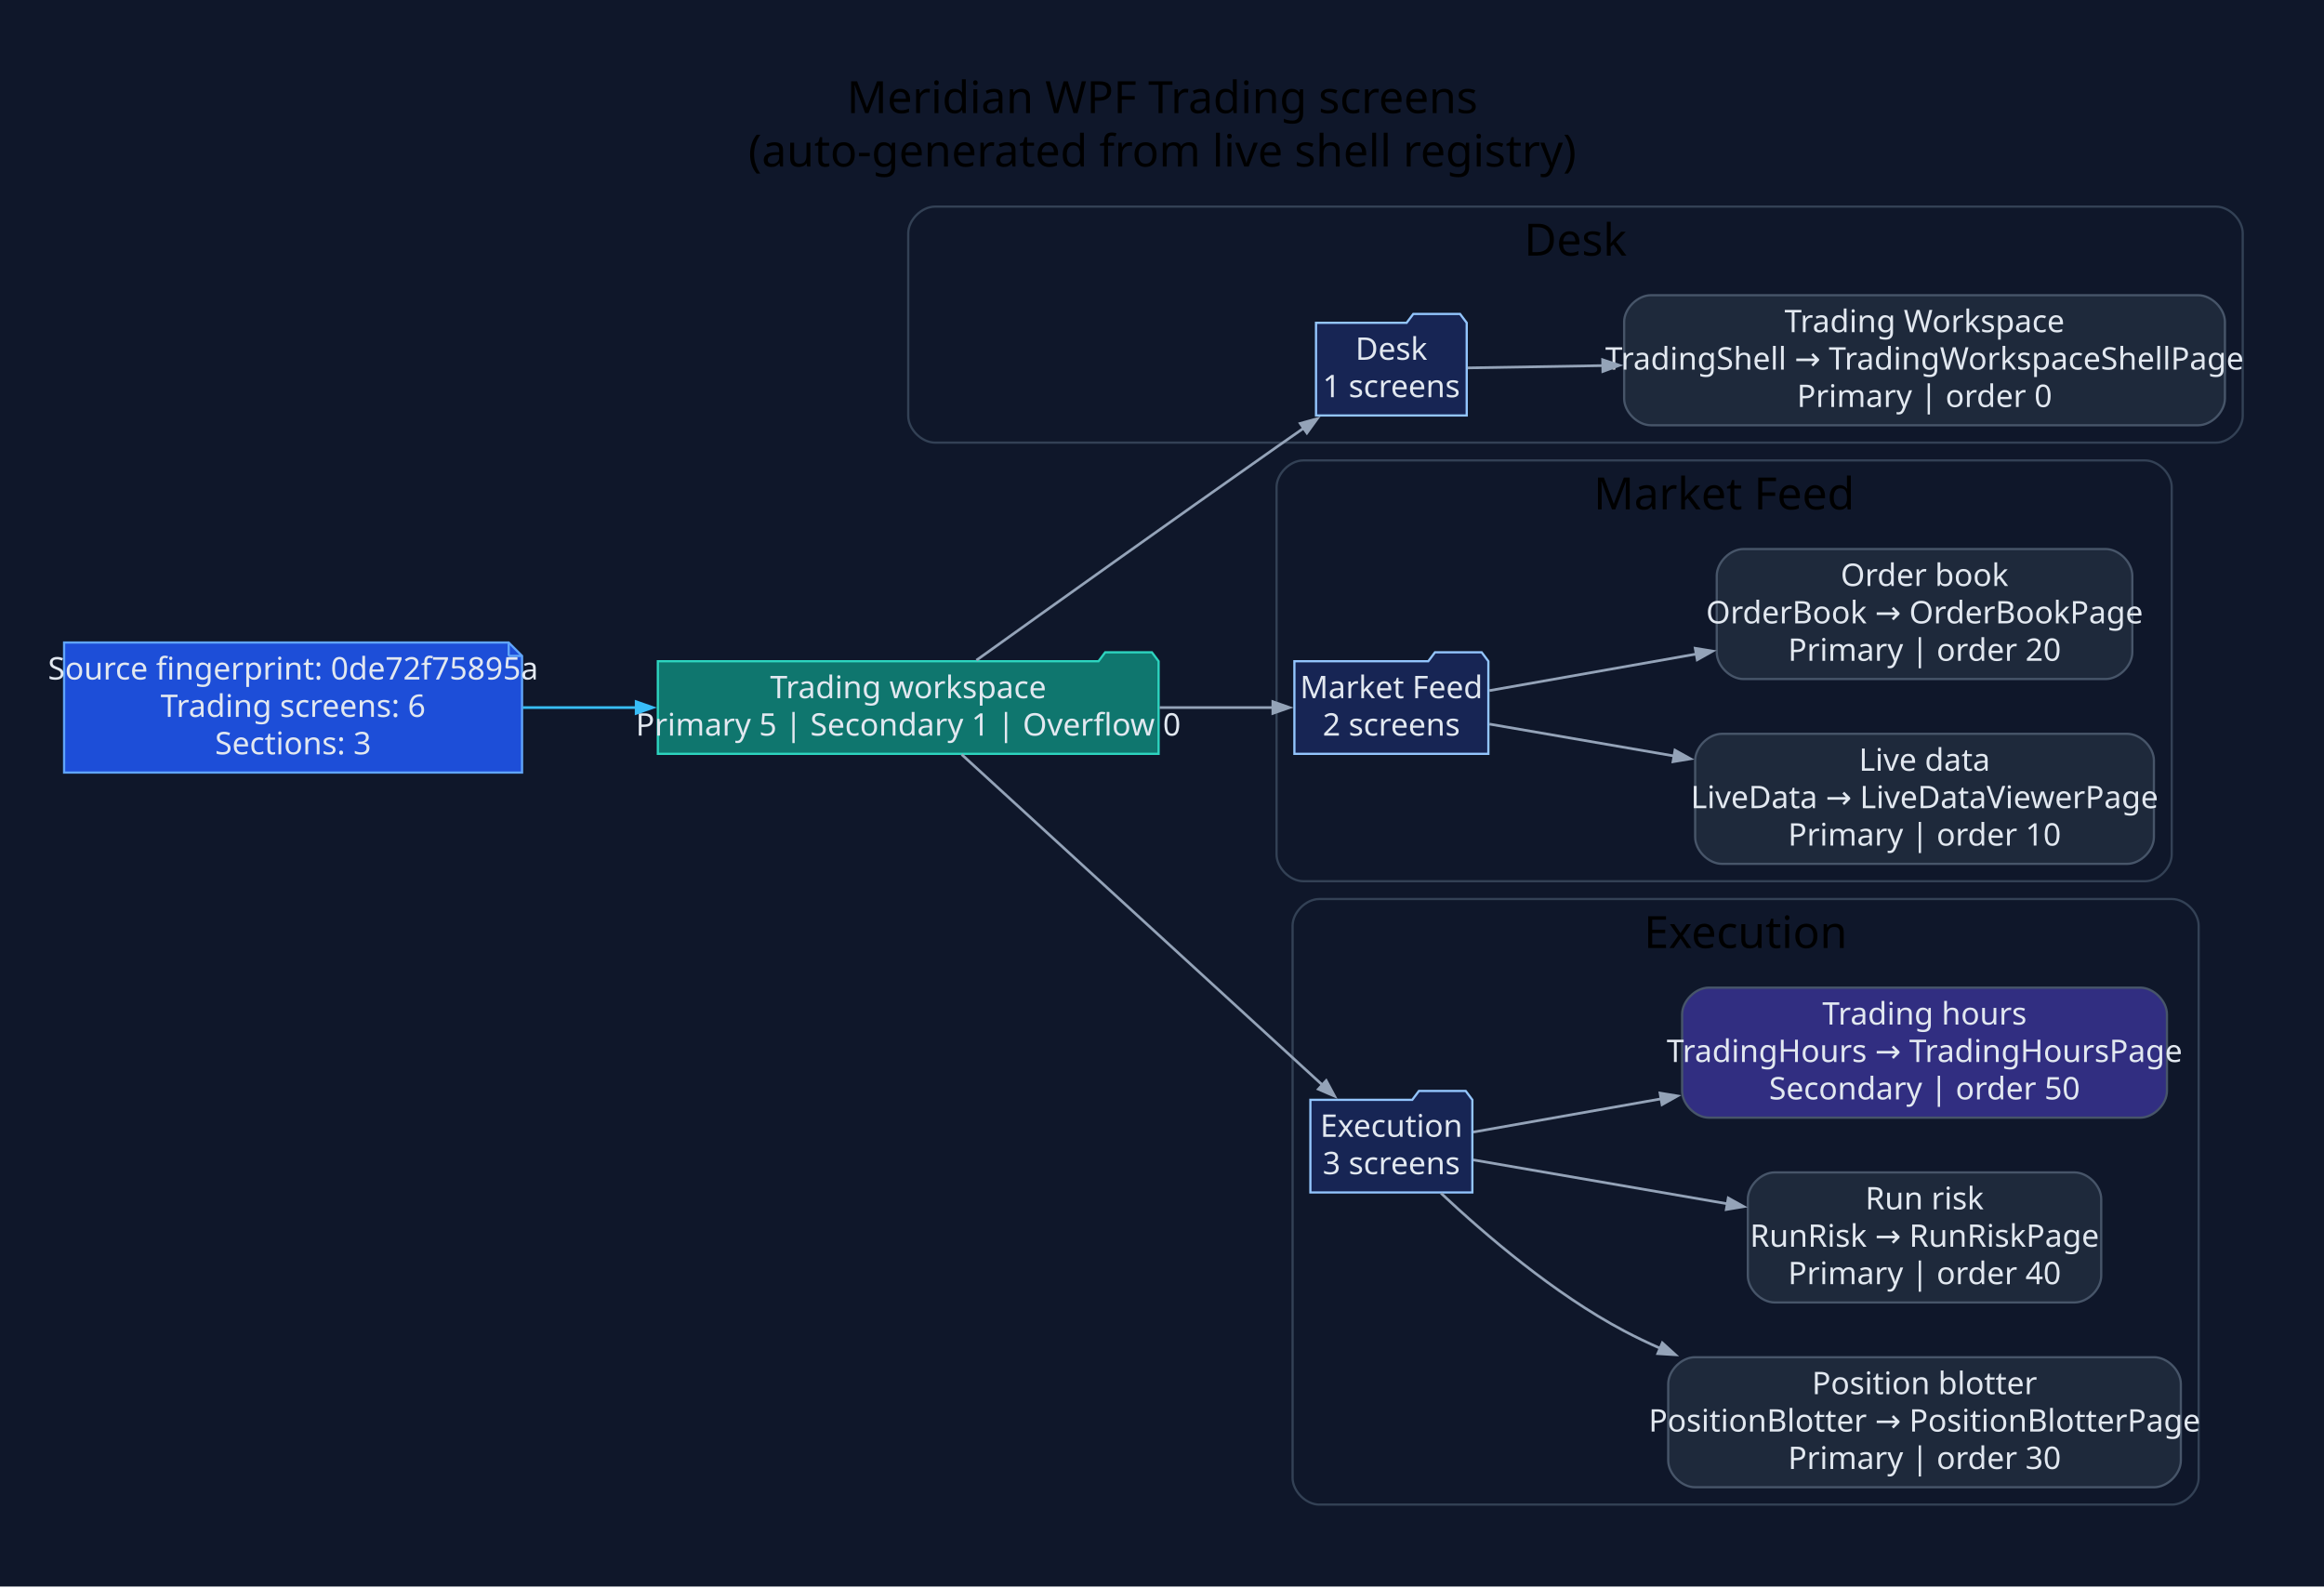
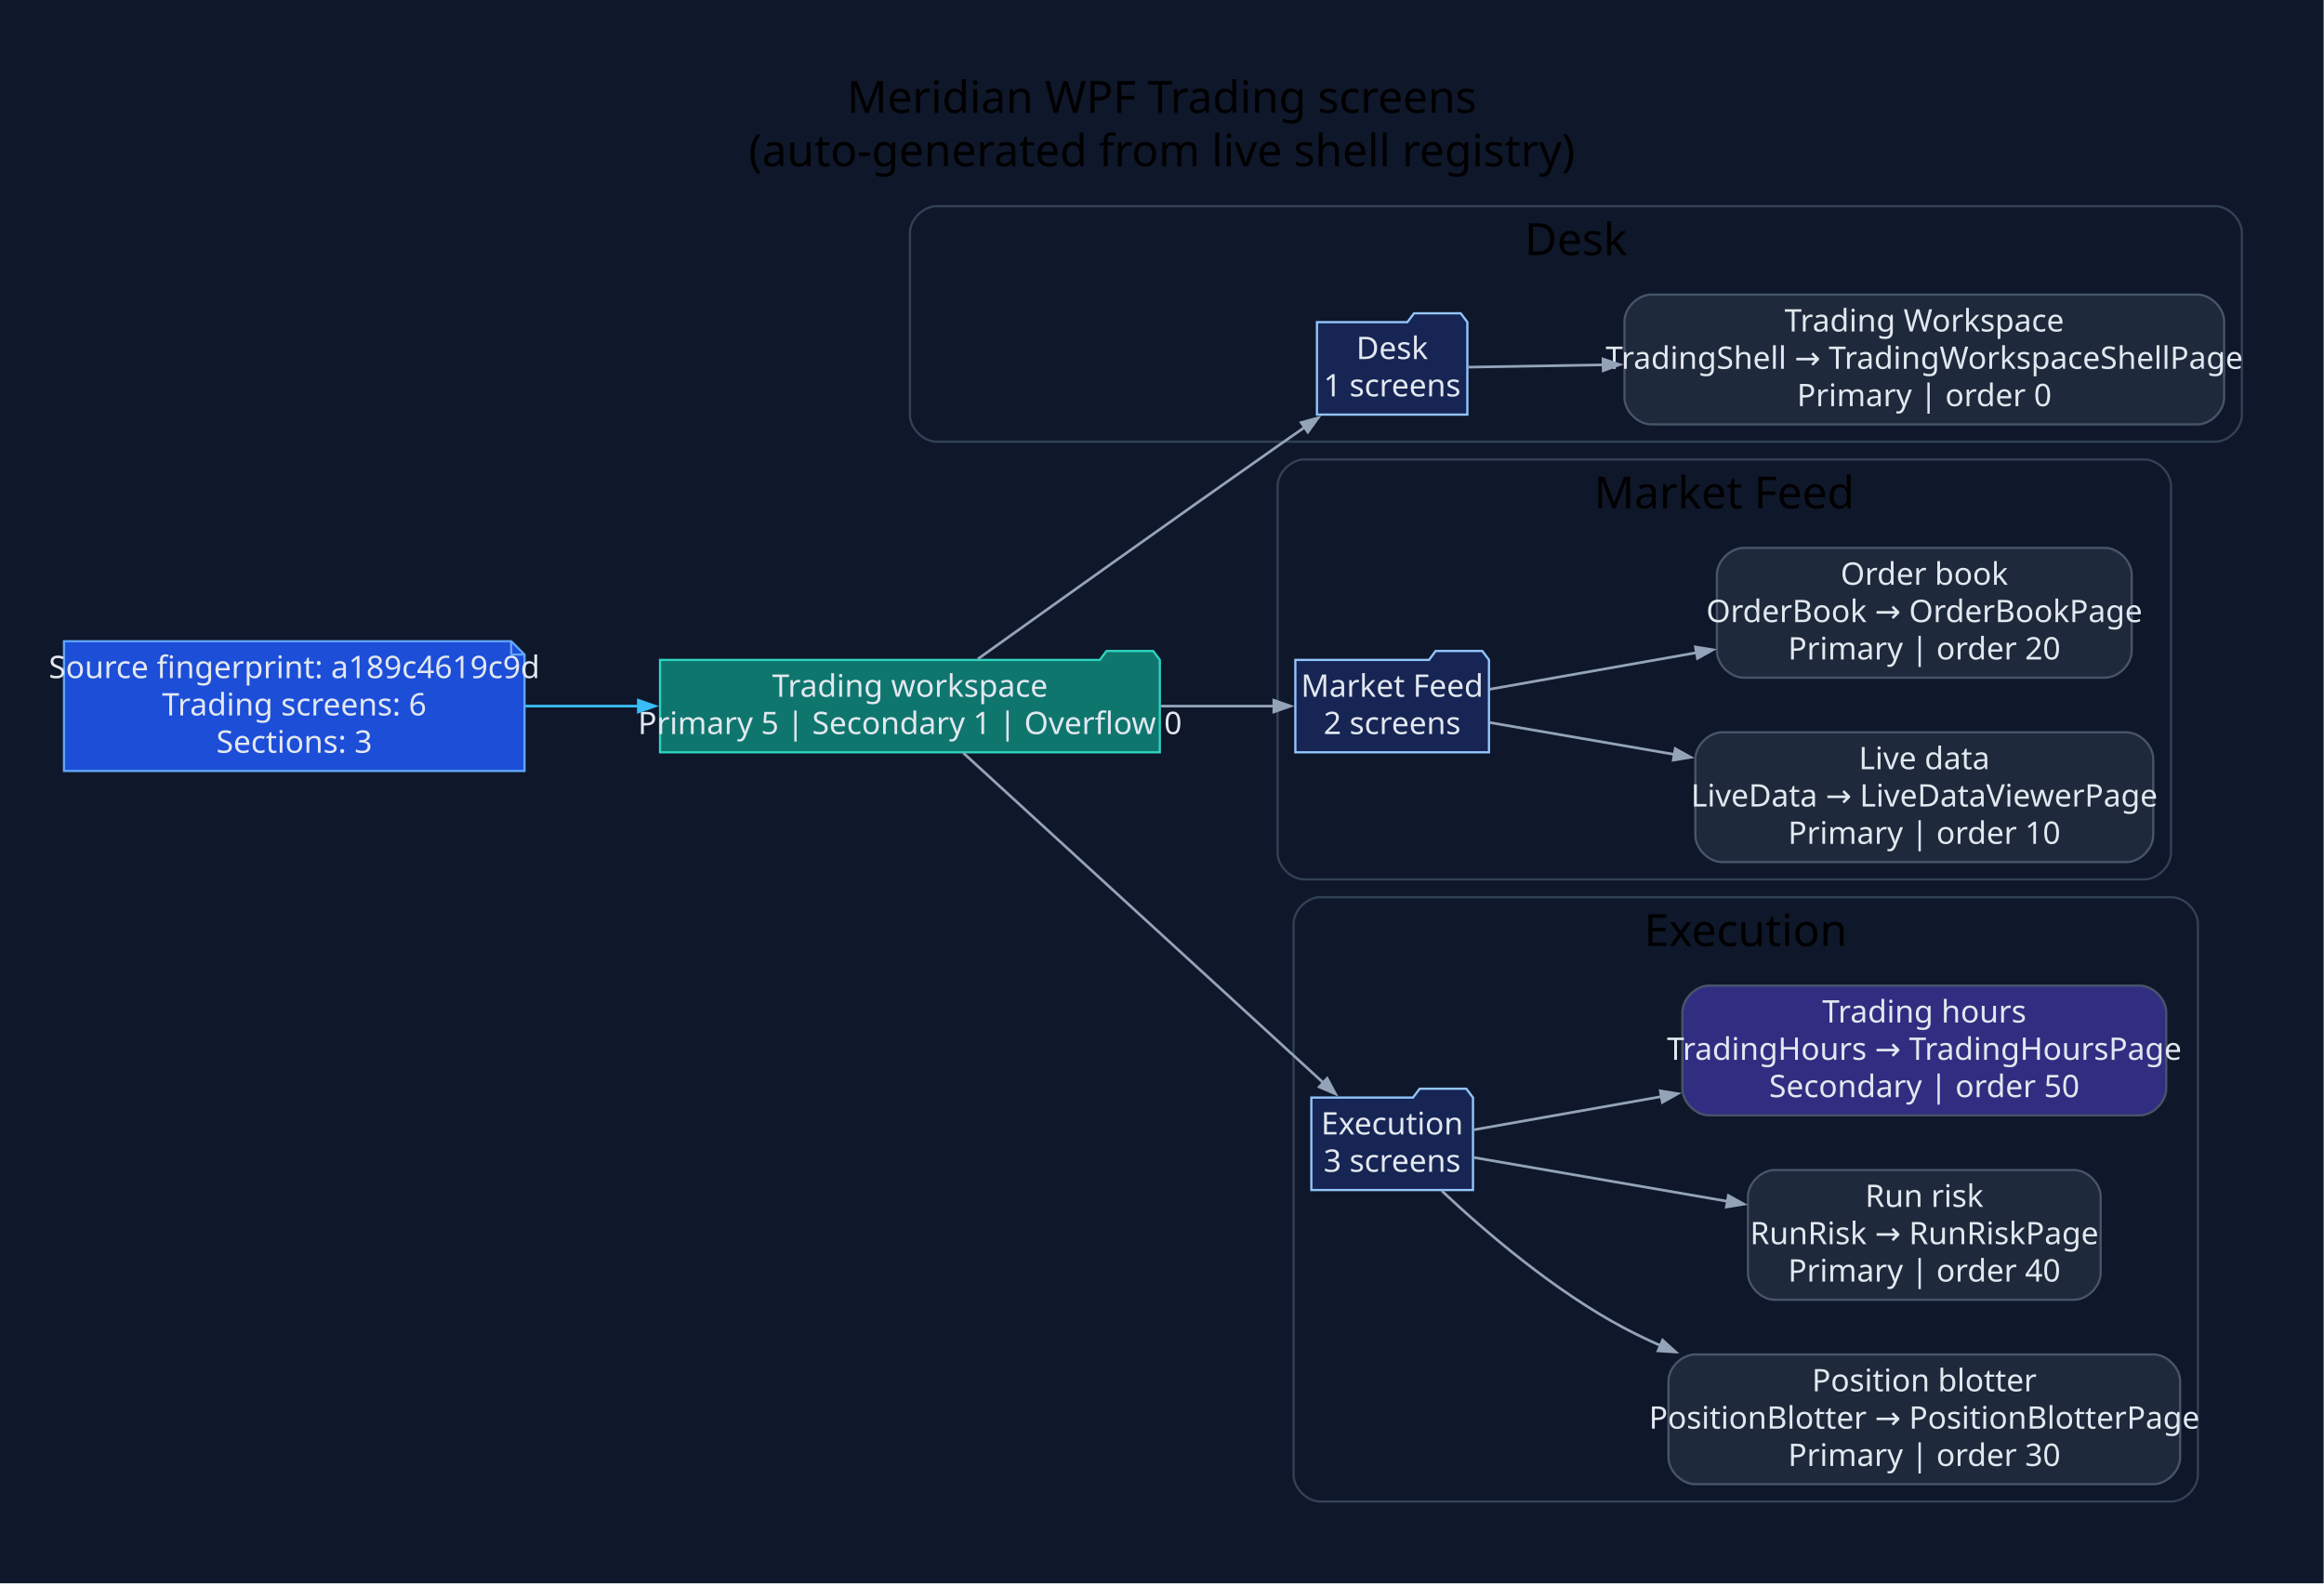
- <svg xmlns="http://www.w3.org/2000/svg" width="1044pt" height="713pt" viewBox="0.00 0.00 1044.00 713.00">
+ <svg xmlns="http://www.w3.org/2000/svg" width="1046pt" height="713pt" viewBox="0.00 0.00 1046.00 713.00">
  <g id="graph0" class="graph" transform="scale(1 1) rotate(0) translate(28.8 683.8)">
-     <polygon fill="#0f172a" stroke="none" points="-28.8,28.8 -28.8,-683.8 1015.49,-683.8 1015.49,28.8 -28.8,28.8" />
-     <text xml:space="preserve" text-anchor="middle" x="493.34" y="-633" font-family="Segoe UI" font-size="20.00">Meridian WPF Trading screens</text>
-     <text xml:space="preserve" text-anchor="middle" x="493.34" y="-609" font-family="Segoe UI" font-size="20.00">(auto-generated from live shell registry)</text>
+     <polygon fill="#0f172a" stroke="none" points="-28.8,28.8 -28.8,-683.8 1017.04,-683.8 1017.04,28.8 -28.8,28.8" />
+     <text xml:space="preserve" text-anchor="middle" x="494.12" y="-633" font-family="Segoe UI" font-size="20.00">Meridian WPF Trading screens</text>
+     <text xml:space="preserve" text-anchor="middle" x="494.12" y="-609" font-family="Segoe UI" font-size="20.00">(auto-generated from live shell registry)</text>
    <g id="clust1" class="cluster">
-       <path fill="#0f172a" stroke="#334155" d="M391.2,-485C391.2,-485 966.69,-485 966.69,-485 972.69,-485 978.69,-491 978.69,-497 978.69,-497 978.69,-579 978.69,-579 978.69,-585 972.69,-591 966.69,-591 966.69,-591 391.2,-591 391.2,-591 385.2,-591 379.2,-585 379.2,-579 379.2,-579 379.2,-497 379.2,-497 379.2,-491 385.2,-485 391.2,-485" />
-       <text xml:space="preserve" text-anchor="middle" x="678.94" y="-569" font-family="Segoe UI" font-size="20.00">Desk</text>
+       <path fill="#0f172a" stroke="#334155" d="M392.75,-485C392.75,-485 968.24,-485 968.24,-485 974.24,-485 980.24,-491 980.24,-497 980.24,-497 980.24,-579 980.24,-579 980.24,-585 974.24,-591 968.24,-591 968.24,-591 392.75,-591 392.75,-591 386.75,-591 380.75,-585 380.75,-579 380.75,-579 380.75,-497 380.75,-497 380.75,-491 386.75,-485 392.75,-485" />
+       <text xml:space="preserve" text-anchor="middle" x="680.49" y="-569" font-family="Segoe UI" font-size="20.00">Desk</text>
    </g>
    <g id="clust2" class="cluster">
-       <path fill="#0f172a" stroke="#334155" d="M556.67,-288C556.67,-288 934.79,-288 934.79,-288 940.79,-288 946.79,-294 946.79,-300 946.79,-300 946.79,-465 946.79,-465 946.79,-471 940.79,-477 934.79,-477 934.79,-477 556.67,-477 556.67,-477 550.67,-477 544.67,-471 544.67,-465 544.67,-465 544.67,-300 544.67,-300 544.67,-294 550.67,-288 556.67,-288" />
-       <text xml:space="preserve" text-anchor="middle" x="745.73" y="-455" font-family="Segoe UI" font-size="20.00">Market Feed</text>
+       <path fill="#0f172a" stroke="#334155" d="M558.22,-288C558.22,-288 936.34,-288 936.34,-288 942.34,-288 948.34,-294 948.34,-300 948.34,-300 948.34,-465 948.34,-465 948.34,-471 942.34,-477 936.34,-477 936.34,-477 558.22,-477 558.22,-477 552.22,-477 546.22,-471 546.22,-465 546.22,-465 546.22,-300 546.22,-300 546.22,-294 552.22,-288 558.22,-288" />
+       <text xml:space="preserve" text-anchor="middle" x="747.28" y="-455" font-family="Segoe UI" font-size="20.00">Market Feed</text>
    </g>
    <g id="clust3" class="cluster">
-       <path fill="#0f172a" stroke="#334155" d="M563.86,-8C563.86,-8 946.89,-8 946.89,-8 952.89,-8 958.89,-14 958.89,-20 958.89,-20 958.89,-268 958.89,-268 958.89,-274 952.89,-280 946.89,-280 946.89,-280 563.86,-280 563.86,-280 557.86,-280 551.86,-274 551.86,-268 551.86,-268 551.86,-20 551.86,-20 551.86,-14 557.86,-8 563.86,-8" />
-       <text xml:space="preserve" text-anchor="middle" x="755.38" y="-258" font-family="Segoe UI" font-size="20.00">Execution</text>
+       <path fill="#0f172a" stroke="#334155" d="M565.42,-8C565.42,-8 948.44,-8 948.44,-8 954.44,-8 960.44,-14 960.44,-20 960.44,-20 960.44,-268 960.44,-268 960.44,-274 954.44,-280 948.44,-280 948.44,-280 565.42,-280 565.42,-280 559.42,-280 553.42,-274 553.42,-268 553.42,-268 553.42,-20 553.42,-20 553.42,-14 559.42,-8 565.42,-8" />
+       <text xml:space="preserve" text-anchor="middle" x="756.93" y="-258" font-family="Segoe UI" font-size="20.00">Execution</text>
    </g>
    <g id="node1" class="node">
-       <polygon fill="#1d4ed8" stroke="#60a5fa" points="199.72,-395.2 0,-395.2 0,-336.8 205.72,-336.8 205.72,-389.2 199.72,-395.2" />
-       <polyline fill="none" stroke="#60a5fa" points="199.72,-395.2 199.72,-389.2" />
-       <polyline fill="none" stroke="#60a5fa" points="205.72,-389.2 199.72,-389.2" />
-       <text xml:space="preserve" text-anchor="middle" x="102.86" y="-378.6" font-family="Segoe UI" font-size="14.00" fill="#e2e8f0">Source fingerprint: 0de72f75895a</text>
-       <text xml:space="preserve" text-anchor="middle" x="102.86" y="-361.8" font-family="Segoe UI" font-size="14.00" fill="#e2e8f0">Trading screens: 6</text>
-       <text xml:space="preserve" text-anchor="middle" x="102.86" y="-345" font-family="Segoe UI" font-size="14.00" fill="#e2e8f0">Sections: 3</text>
+       <polygon fill="#1d4ed8" stroke="#60a5fa" points="201.28,-395.2 0,-395.2 0,-336.8 207.28,-336.8 207.28,-389.2 201.28,-395.2" />
+       <polyline fill="none" stroke="#60a5fa" points="201.28,-395.2 201.28,-389.2" />
+       <polyline fill="none" stroke="#60a5fa" points="207.28,-389.2 201.28,-389.2" />
+       <text xml:space="preserve" text-anchor="middle" x="103.64" y="-378.6" font-family="Segoe UI" font-size="14.00" fill="#e2e8f0">Source fingerprint: a189c4619c9d</text>
+       <text xml:space="preserve" text-anchor="middle" x="103.64" y="-361.8" font-family="Segoe UI" font-size="14.00" fill="#e2e8f0">Trading screens: 6</text>
+       <text xml:space="preserve" text-anchor="middle" x="103.64" y="-345" font-family="Segoe UI" font-size="14.00" fill="#e2e8f0">Sections: 3</text>
    </g>
    <g id="node2" class="node">
-       <polygon fill="#0f766e" stroke="#2dd4bf" points="491.67,-386.8 488.67,-390.8 467.67,-390.8 464.67,-386.8 266.72,-386.8 266.72,-345.2 491.67,-345.2 491.67,-386.8" />
-       <text xml:space="preserve" text-anchor="middle" x="379.2" y="-370.2" font-family="Segoe UI" font-size="14.00" fill="#e2e8f0">Trading workspace</text>
-       <text xml:space="preserve" text-anchor="middle" x="379.2" y="-353.4" font-family="Segoe UI" font-size="14.00" fill="#e2e8f0">Primary 5 | Secondary 1 | Overflow 0</text>
+       <polygon fill="#0f766e" stroke="#2dd4bf" points="493.22,-386.8 490.22,-390.8 469.22,-390.8 466.22,-386.8 268.28,-386.8 268.28,-345.2 493.22,-345.2 493.22,-386.8" />
+       <text xml:space="preserve" text-anchor="middle" x="380.75" y="-370.2" font-family="Segoe UI" font-size="14.00" fill="#e2e8f0">Trading workspace</text>
+       <text xml:space="preserve" text-anchor="middle" x="380.75" y="-353.4" font-family="Segoe UI" font-size="14.00" fill="#e2e8f0">Primary 5 | Secondary 1 | Overflow 0</text>
    </g>
    <g id="edge1" class="edge">
-       <path fill="none" stroke="#38bdf8" stroke-width="1.2" d="M206.01,-366C222.75,-366 240.23,-366 257.36,-366" />
-       <polygon fill="#38bdf8" stroke="#38bdf8" stroke-width="1.2" points="256.97,-368.63 264.47,-366 256.97,-363.38 256.97,-368.63" />
+       <path fill="none" stroke="#38bdf8" stroke-width="1.2" d="M207.47,-366C224.24,-366 241.74,-366 258.89,-366" />
+       <polygon fill="#38bdf8" stroke="#38bdf8" stroke-width="1.2" points="258.5,-368.63 266,-366 258.5,-363.38 258.5,-368.63" />
    </g>
    <g id="node3" class="node">
-       <polygon fill="#172554" stroke="#93c5fd" points="630.09,-538.8 627.09,-542.8 606.09,-542.8 603.09,-538.8 562.39,-538.8 562.39,-497.2 630.09,-497.2 630.09,-538.8" />
-       <text xml:space="preserve" text-anchor="middle" x="596.24" y="-522.2" font-family="Segoe UI" font-size="14.00" fill="#e2e8f0">Desk</text>
-       <text xml:space="preserve" text-anchor="middle" x="596.24" y="-505.4" font-family="Segoe UI" font-size="14.00" fill="#e2e8f0">1 screens</text>
+       <polygon fill="#172554" stroke="#93c5fd" points="631.64,-538.8 628.64,-542.8 607.64,-542.8 604.64,-538.8 563.94,-538.8 563.94,-497.2 631.64,-497.2 631.64,-538.8" />
+       <text xml:space="preserve" text-anchor="middle" x="597.79" y="-522.2" font-family="Segoe UI" font-size="14.00" fill="#e2e8f0">Desk</text>
+       <text xml:space="preserve" text-anchor="middle" x="597.79" y="-505.4" font-family="Segoe UI" font-size="14.00" fill="#e2e8f0">1 screens</text>
    </g>
    <g id="edge2" class="edge">
-       <path fill="none" stroke="#94a3b8" stroke-width="1.2" d="M409.83,-387.25C442.7,-410.78 497.34,-449.79 544.67,-483 548.66,-485.8 552.83,-488.71 557,-491.61" />
-       <polygon fill="#94a3b8" stroke="#94a3b8" stroke-width="1.2" points="555.29,-493.62 562.95,-495.74 558.29,-489.31 555.29,-493.62" />
+       <path fill="none" stroke="#94a3b8" stroke-width="1.2" d="M411.38,-387.25C444.25,-410.78 498.89,-449.79 546.22,-483 550.21,-485.8 554.38,-488.71 558.55,-491.61" />
+       <polygon fill="#94a3b8" stroke="#94a3b8" stroke-width="1.2" points="556.85,-493.62 564.5,-495.74 559.84,-489.31 556.85,-493.62" />
    </g>
    <g id="node5" class="node">
-       <polygon fill="#172554" stroke="#93c5fd" points="639.81,-386.8 636.81,-390.8 615.81,-390.8 612.81,-386.8 552.67,-386.8 552.67,-345.2 639.81,-345.2 639.81,-386.8" />
-       <text xml:space="preserve" text-anchor="middle" x="596.24" y="-370.2" font-family="Segoe UI" font-size="14.00" fill="#e2e8f0">Market Feed</text>
-       <text xml:space="preserve" text-anchor="middle" x="596.24" y="-353.4" font-family="Segoe UI" font-size="14.00" fill="#e2e8f0">2 screens</text>
+       <polygon fill="#172554" stroke="#93c5fd" points="641.37,-386.8 638.37,-390.8 617.37,-390.8 614.37,-386.8 554.22,-386.8 554.22,-345.2 641.37,-345.2 641.37,-386.8" />
+       <text xml:space="preserve" text-anchor="middle" x="597.79" y="-370.2" font-family="Segoe UI" font-size="14.00" fill="#e2e8f0">Market Feed</text>
+       <text xml:space="preserve" text-anchor="middle" x="597.79" y="-353.4" font-family="Segoe UI" font-size="14.00" fill="#e2e8f0">2 screens</text>
    </g>
    <g id="edge4" class="edge">
-       <path fill="none" stroke="#94a3b8" stroke-width="1.2" d="M492.13,-366C510.04,-366 527.8,-366 543.39,-366" />
-       <polygon fill="#94a3b8" stroke="#94a3b8" stroke-width="1.2" points="542.99,-368.63 550.49,-366 542.99,-363.38 542.99,-368.63" />
+       <path fill="none" stroke="#94a3b8" stroke-width="1.2" d="M493.68,-366C511.6,-366 529.35,-366 544.94,-366" />
+       <polygon fill="#94a3b8" stroke="#94a3b8" stroke-width="1.2" points="544.54,-368.63 552.04,-366 544.54,-363.38 544.54,-368.63" />
    </g>
    <g id="node8" class="node">
-       <polygon fill="#172554" stroke="#93c5fd" points="632.62,-189.8 629.62,-193.8 608.62,-193.8 605.62,-189.8 559.86,-189.8 559.86,-148.2 632.62,-148.2 632.62,-189.8" />
-       <text xml:space="preserve" text-anchor="middle" x="596.24" y="-173.2" font-family="Segoe UI" font-size="14.00" fill="#e2e8f0">Execution</text>
-       <text xml:space="preserve" text-anchor="middle" x="596.24" y="-156.4" font-family="Segoe UI" font-size="14.00" fill="#e2e8f0">3 screens</text>
+       <polygon fill="#172554" stroke="#93c5fd" points="634.17,-189.8 631.17,-193.8 610.17,-193.8 607.17,-189.8 561.42,-189.8 561.42,-148.2 634.17,-148.2 634.17,-189.8" />
+       <text xml:space="preserve" text-anchor="middle" x="597.79" y="-173.2" font-family="Segoe UI" font-size="14.00" fill="#e2e8f0">Execution</text>
+       <text xml:space="preserve" text-anchor="middle" x="597.79" y="-156.4" font-family="Segoe UI" font-size="14.00" fill="#e2e8f0">3 screens</text>
    </g>
    <g id="edge7" class="edge">
-       <path fill="none" stroke="#94a3b8" stroke-width="1.2" d="M403.21,-344.92C442.4,-309.02 522.04,-236.06 565.43,-196.31" />
-       <polygon fill="#94a3b8" stroke="#94a3b8" stroke-width="1.2" points="566.97,-198.46 570.73,-191.46 563.43,-194.59 566.97,-198.46" />
+       <path fill="none" stroke="#94a3b8" stroke-width="1.2" d="M404.76,-344.92C443.95,-309.02 523.59,-236.06 566.98,-196.31" />
+       <polygon fill="#94a3b8" stroke="#94a3b8" stroke-width="1.2" points="568.53,-198.46 572.28,-191.46 564.98,-194.59 568.53,-198.46" />
    </g>
    <g id="node4" class="node">
-       <path fill="#1e293b" stroke="#475569" d="M958.69,-551.2C958.69,-551.2 712.81,-551.2 712.81,-551.2 706.81,-551.2 700.81,-545.2 700.81,-539.2 700.81,-539.2 700.81,-504.8 700.81,-504.8 700.81,-498.8 706.81,-492.8 712.81,-492.8 712.81,-492.8 958.69,-492.8 958.69,-492.8 964.69,-492.8 970.69,-498.8 970.69,-504.8 970.69,-504.8 970.69,-539.2 970.69,-539.2 970.69,-545.2 964.69,-551.2 958.69,-551.2" />
-       <text xml:space="preserve" text-anchor="middle" x="835.75" y="-534.6" font-family="Segoe UI" font-size="14.00" fill="#e2e8f0">Trading Workspace</text>
-       <text xml:space="preserve" text-anchor="middle" x="835.75" y="-517.8" font-family="Segoe UI" font-size="14.00" fill="#e2e8f0">TradingShell → TradingWorkspaceShellPage</text>
-       <text xml:space="preserve" text-anchor="middle" x="835.75" y="-501" font-family="Segoe UI" font-size="14.00" fill="#e2e8f0">Primary | order 0</text>
+       <path fill="#1e293b" stroke="#475569" d="M960.24,-551.2C960.24,-551.2 714.37,-551.2 714.37,-551.2 708.37,-551.2 702.37,-545.2 702.37,-539.2 702.37,-539.2 702.37,-504.8 702.37,-504.8 702.37,-498.8 708.37,-492.8 714.37,-492.8 714.37,-492.8 960.24,-492.8 960.24,-492.8 966.24,-492.8 972.24,-498.8 972.24,-504.8 972.24,-504.8 972.24,-539.2 972.24,-539.2 972.24,-545.2 966.24,-551.2 960.24,-551.2" />
+       <text xml:space="preserve" text-anchor="middle" x="837.3" y="-534.6" font-family="Segoe UI" font-size="14.00" fill="#e2e8f0">Trading Workspace</text>
+       <text xml:space="preserve" text-anchor="middle" x="837.3" y="-517.8" font-family="Segoe UI" font-size="14.00" fill="#e2e8f0">TradingShell → TradingWorkspaceShellPage</text>
+       <text xml:space="preserve" text-anchor="middle" x="837.3" y="-501" font-family="Segoe UI" font-size="14.00" fill="#e2e8f0">Primary | order 0</text>
    </g>
    <g id="edge3" class="edge">
-       <path fill="none" stroke="#94a3b8" stroke-width="1.2" d="M630.52,-518.56C647.2,-518.84 668.66,-519.2 691.39,-519.59" />
-       <polygon fill="#94a3b8" stroke="#94a3b8" stroke-width="1.2" points="691.14,-522.21 698.68,-519.71 691.23,-516.96 691.14,-522.21" />
+       <path fill="none" stroke="#94a3b8" stroke-width="1.2" d="M632.07,-518.56C648.75,-518.84 670.22,-519.2 692.94,-519.59" />
+       <polygon fill="#94a3b8" stroke="#94a3b8" stroke-width="1.2" points="692.69,-522.21 700.23,-519.71 692.78,-516.96 692.69,-522.21" />
    </g>
    <g id="node6" class="node">
-       <path fill="#1e293b" stroke="#475569" d="M926.79,-354.2C926.79,-354.2 744.71,-354.2 744.71,-354.2 738.71,-354.2 732.71,-348.2 732.71,-342.2 732.71,-342.2 732.71,-307.8 732.71,-307.8 732.71,-301.8 738.71,-295.8 744.71,-295.8 744.71,-295.8 926.79,-295.8 926.79,-295.8 932.79,-295.8 938.79,-301.8 938.79,-307.8 938.79,-307.8 938.79,-342.2 938.79,-342.2 938.79,-348.2 932.79,-354.2 926.79,-354.2" />
-       <text xml:space="preserve" text-anchor="middle" x="835.75" y="-337.6" font-family="Segoe UI" font-size="14.00" fill="#e2e8f0">Live data</text>
-       <text xml:space="preserve" text-anchor="middle" x="835.75" y="-320.8" font-family="Segoe UI" font-size="14.00" fill="#e2e8f0">LiveData → LiveDataViewerPage</text>
-       <text xml:space="preserve" text-anchor="middle" x="835.75" y="-304" font-family="Segoe UI" font-size="14.00" fill="#e2e8f0">Primary | order 10</text>
+       <path fill="#1e293b" stroke="#475569" d="M928.34,-354.2C928.34,-354.2 746.26,-354.2 746.26,-354.2 740.26,-354.2 734.26,-348.2 734.26,-342.2 734.26,-342.2 734.26,-307.8 734.26,-307.8 734.26,-301.8 740.26,-295.8 746.26,-295.8 746.26,-295.8 928.34,-295.8 928.34,-295.8 934.34,-295.8 940.34,-301.8 940.34,-307.8 940.34,-307.8 940.34,-342.2 940.34,-342.2 940.34,-348.2 934.34,-354.2 928.34,-354.2" />
+       <text xml:space="preserve" text-anchor="middle" x="837.3" y="-337.6" font-family="Segoe UI" font-size="14.00" fill="#e2e8f0">Live data</text>
+       <text xml:space="preserve" text-anchor="middle" x="837.3" y="-320.8" font-family="Segoe UI" font-size="14.00" fill="#e2e8f0">LiveData → LiveDataViewerPage</text>
+       <text xml:space="preserve" text-anchor="middle" x="837.3" y="-304" font-family="Segoe UI" font-size="14.00" fill="#e2e8f0">Primary | order 10</text>
    </g>
    <g id="edge5" class="edge">
-       <path fill="none" stroke="#94a3b8" stroke-width="1.2" d="M640.25,-358.58C663.63,-354.54 693.74,-349.34 723.24,-344.25" />
-       <polygon fill="#94a3b8" stroke="#94a3b8" stroke-width="1.2" points="723.64,-346.84 730.58,-342.98 722.75,-341.67 723.64,-346.84" />
+       <path fill="none" stroke="#94a3b8" stroke-width="1.2" d="M641.81,-358.58C665.19,-354.54 695.29,-349.34 724.8,-344.25" />
+       <polygon fill="#94a3b8" stroke="#94a3b8" stroke-width="1.2" points="725.19,-346.84 732.14,-342.98 724.3,-341.67 725.19,-346.84" />
    </g>
    <g id="node7" class="node">
-       <path fill="#1e293b" stroke="#475569" d="M917.09,-437.2C917.09,-437.2 754.41,-437.2 754.41,-437.2 748.41,-437.2 742.41,-431.2 742.41,-425.2 742.41,-425.2 742.41,-390.8 742.41,-390.8 742.41,-384.8 748.41,-378.8 754.41,-378.8 754.41,-378.8 917.09,-378.8 917.09,-378.8 923.09,-378.8 929.09,-384.8 929.09,-390.8 929.09,-390.8 929.09,-425.2 929.09,-425.2 929.09,-431.2 923.09,-437.2 917.09,-437.2" />
-       <text xml:space="preserve" text-anchor="middle" x="835.75" y="-420.6" font-family="Segoe UI" font-size="14.00" fill="#e2e8f0">Order book</text>
-       <text xml:space="preserve" text-anchor="middle" x="835.75" y="-403.8" font-family="Segoe UI" font-size="14.00" fill="#e2e8f0">OrderBook → OrderBookPage</text>
-       <text xml:space="preserve" text-anchor="middle" x="835.75" y="-387" font-family="Segoe UI" font-size="14.00" fill="#e2e8f0">Primary | order 20</text>
+       <path fill="#1e293b" stroke="#475569" d="M918.65,-437.2C918.65,-437.2 755.96,-437.2 755.96,-437.2 749.96,-437.2 743.96,-431.2 743.96,-425.2 743.96,-425.2 743.96,-390.8 743.96,-390.8 743.96,-384.8 749.96,-378.8 755.96,-378.8 755.96,-378.8 918.65,-378.8 918.65,-378.8 924.65,-378.8 930.65,-384.8 930.65,-390.8 930.65,-390.8 930.65,-425.2 930.65,-425.2 930.65,-431.2 924.65,-437.2 918.65,-437.2" />
+       <text xml:space="preserve" text-anchor="middle" x="837.3" y="-420.6" font-family="Segoe UI" font-size="14.00" fill="#e2e8f0">Order book</text>
+       <text xml:space="preserve" text-anchor="middle" x="837.3" y="-403.8" font-family="Segoe UI" font-size="14.00" fill="#e2e8f0">OrderBook → OrderBookPage</text>
+       <text xml:space="preserve" text-anchor="middle" x="837.3" y="-387" font-family="Segoe UI" font-size="14.00" fill="#e2e8f0">Primary | order 20</text>
    </g>
    <g id="edge6" class="edge">
-       <path fill="none" stroke="#94a3b8" stroke-width="1.2" d="M640.25,-373.61C666.28,-378.21 700.64,-384.28 733.23,-390.05" />
-       <polygon fill="#94a3b8" stroke="#94a3b8" stroke-width="1.2" points="732.73,-392.62 740.57,-391.35 733.64,-387.46 732.73,-392.62" />
+       <path fill="none" stroke="#94a3b8" stroke-width="1.2" d="M641.81,-373.61C667.83,-378.21 702.19,-384.28 734.78,-390.05" />
+       <polygon fill="#94a3b8" stroke="#94a3b8" stroke-width="1.2" points="734.28,-392.62 742.12,-391.35 735.2,-387.46 734.28,-392.62" />
    </g>
    <g id="node9" class="node">
-       <path fill="#1e293b" stroke="#475569" d="M938.89,-74.2C938.89,-74.2 732.61,-74.2 732.61,-74.2 726.61,-74.2 720.61,-68.2 720.61,-62.2 720.61,-62.2 720.61,-27.8 720.61,-27.8 720.61,-21.8 726.61,-15.8 732.61,-15.8 732.61,-15.8 938.89,-15.8 938.89,-15.8 944.89,-15.8 950.89,-21.8 950.89,-27.8 950.89,-27.8 950.89,-62.2 950.89,-62.2 950.89,-68.2 944.89,-74.2 938.89,-74.2" />
-       <text xml:space="preserve" text-anchor="middle" x="835.75" y="-57.6" font-family="Segoe UI" font-size="14.00" fill="#e2e8f0">Position blotter</text>
-       <text xml:space="preserve" text-anchor="middle" x="835.75" y="-40.8" font-family="Segoe UI" font-size="14.00" fill="#e2e8f0">PositionBlotter → PositionBlotterPage</text>
-       <text xml:space="preserve" text-anchor="middle" x="835.75" y="-24" font-family="Segoe UI" font-size="14.00" fill="#e2e8f0">Primary | order 30</text>
+       <path fill="#1e293b" stroke="#475569" d="M940.44,-74.2C940.44,-74.2 734.16,-74.2 734.16,-74.2 728.16,-74.2 722.16,-68.2 722.16,-62.2 722.16,-62.2 722.16,-27.8 722.16,-27.8 722.16,-21.8 728.16,-15.8 734.16,-15.8 734.16,-15.8 940.44,-15.8 940.44,-15.8 946.44,-15.8 952.44,-21.8 952.44,-27.8 952.44,-27.8 952.44,-62.2 952.44,-62.2 952.44,-68.2 946.44,-74.2 940.44,-74.2" />
+       <text xml:space="preserve" text-anchor="middle" x="837.3" y="-57.6" font-family="Segoe UI" font-size="14.00" fill="#e2e8f0">Position blotter</text>
+       <text xml:space="preserve" text-anchor="middle" x="837.3" y="-40.8" font-family="Segoe UI" font-size="14.00" fill="#e2e8f0">PositionBlotter → PositionBlotterPage</text>
+       <text xml:space="preserve" text-anchor="middle" x="837.3" y="-24" font-family="Segoe UI" font-size="14.00" fill="#e2e8f0">Primary | order 30</text>
    </g>
    <g id="edge8" class="edge">
-       <path fill="none" stroke="#94a3b8" stroke-width="1.2" d="M618.53,-147.87C638.33,-129.25 669.44,-102.59 700.81,-86 706.09,-83.21 711.58,-80.58 717.2,-78.11" />
-       <polygon fill="#94a3b8" stroke="#94a3b8" stroke-width="1.2" points="717.96,-80.64 723.84,-75.3 715.91,-75.8 717.96,-80.64" />
+       <path fill="none" stroke="#94a3b8" stroke-width="1.2" d="M620.08,-147.87C639.89,-129.25 670.99,-102.59 702.37,-86 707.64,-83.21 713.13,-80.58 718.75,-78.11" />
+       <polygon fill="#94a3b8" stroke="#94a3b8" stroke-width="1.2" points="719.51,-80.64 725.39,-75.3 717.46,-75.8 719.51,-80.64" />
    </g>
    <g id="node10" class="node">
-       <path fill="#1e293b" stroke="#475569" d="M903.12,-157.2C903.12,-157.2 768.38,-157.2 768.38,-157.2 762.38,-157.2 756.38,-151.2 756.38,-145.2 756.38,-145.2 756.38,-110.8 756.38,-110.8 756.38,-104.8 762.38,-98.8 768.38,-98.8 768.38,-98.8 903.12,-98.8 903.12,-98.8 909.12,-98.8 915.12,-104.8 915.12,-110.8 915.12,-110.8 915.12,-145.2 915.12,-145.2 915.12,-151.2 909.12,-157.2 903.12,-157.2" />
-       <text xml:space="preserve" text-anchor="middle" x="835.75" y="-140.6" font-family="Segoe UI" font-size="14.00" fill="#e2e8f0">Run risk</text>
-       <text xml:space="preserve" text-anchor="middle" x="835.75" y="-123.8" font-family="Segoe UI" font-size="14.00" fill="#e2e8f0">RunRisk → RunRiskPage</text>
-       <text xml:space="preserve" text-anchor="middle" x="835.75" y="-107" font-family="Segoe UI" font-size="14.00" fill="#e2e8f0">Primary | order 40</text>
+       <path fill="#1e293b" stroke="#475569" d="M904.67,-157.2C904.67,-157.2 769.93,-157.2 769.93,-157.2 763.93,-157.2 757.93,-151.2 757.93,-145.2 757.93,-145.2 757.93,-110.8 757.93,-110.8 757.93,-104.8 763.93,-98.8 769.93,-98.8 769.93,-98.8 904.67,-98.8 904.67,-98.8 910.67,-98.8 916.67,-104.8 916.67,-110.8 916.67,-110.8 916.67,-145.2 916.67,-145.2 916.67,-151.2 910.67,-157.2 904.67,-157.2" />
+       <text xml:space="preserve" text-anchor="middle" x="837.3" y="-140.6" font-family="Segoe UI" font-size="14.00" fill="#e2e8f0">Run risk</text>
+       <text xml:space="preserve" text-anchor="middle" x="837.3" y="-123.8" font-family="Segoe UI" font-size="14.00" fill="#e2e8f0">RunRisk → RunRiskPage</text>
+       <text xml:space="preserve" text-anchor="middle" x="837.3" y="-107" font-family="Segoe UI" font-size="14.00" fill="#e2e8f0">Primary | order 40</text>
    </g>
    <g id="edge9" class="edge">
-       <path fill="none" stroke="#94a3b8" stroke-width="1.2" d="M633.06,-162.82C663.3,-157.6 707.87,-149.9 747.43,-143.07" />
-       <polygon fill="#94a3b8" stroke="#94a3b8" stroke-width="1.2" points="747.57,-145.71 754.52,-141.85 746.68,-140.54 747.57,-145.71" />
+       <path fill="none" stroke="#94a3b8" stroke-width="1.2" d="M634.61,-162.82C664.85,-157.6 709.42,-149.9 748.98,-143.07" />
+       <polygon fill="#94a3b8" stroke="#94a3b8" stroke-width="1.2" points="749.12,-145.71 756.07,-141.85 748.23,-140.54 749.12,-145.71" />
    </g>
    <g id="node11" class="node">
-       <path fill="#312e81" stroke="#475569" d="M932.65,-240.2C932.65,-240.2 738.85,-240.2 738.85,-240.2 732.85,-240.2 726.85,-234.2 726.85,-228.2 726.85,-228.2 726.85,-193.8 726.85,-193.8 726.85,-187.8 732.85,-181.8 738.85,-181.8 738.85,-181.8 932.65,-181.8 932.65,-181.8 938.65,-181.8 944.65,-187.8 944.65,-193.8 944.65,-193.8 944.65,-228.2 944.65,-228.2 944.65,-234.2 938.65,-240.2 932.65,-240.2" />
-       <text xml:space="preserve" text-anchor="middle" x="835.75" y="-223.6" font-family="Segoe UI" font-size="14.00" fill="#e2e8f0">Trading hours</text>
-       <text xml:space="preserve" text-anchor="middle" x="835.75" y="-206.8" font-family="Segoe UI" font-size="14.00" fill="#e2e8f0">TradingHours → TradingHoursPage</text>
-       <text xml:space="preserve" text-anchor="middle" x="835.75" y="-190" font-family="Segoe UI" font-size="14.00" fill="#e2e8f0">Secondary | order 50</text>
+       <path fill="#312e81" stroke="#475569" d="M934.2,-240.2C934.2,-240.2 740.41,-240.2 740.41,-240.2 734.41,-240.2 728.41,-234.2 728.41,-228.2 728.41,-228.2 728.41,-193.8 728.41,-193.8 728.41,-187.8 734.41,-181.8 740.41,-181.8 740.41,-181.8 934.2,-181.8 934.2,-181.8 940.2,-181.8 946.2,-187.8 946.2,-193.8 946.2,-193.8 946.2,-228.2 946.2,-228.2 946.2,-234.2 940.2,-240.2 934.2,-240.2" />
+       <text xml:space="preserve" text-anchor="middle" x="837.3" y="-223.6" font-family="Segoe UI" font-size="14.00" fill="#e2e8f0">Trading hours</text>
+       <text xml:space="preserve" text-anchor="middle" x="837.3" y="-206.8" font-family="Segoe UI" font-size="14.00" fill="#e2e8f0">TradingHours → TradingHoursPage</text>
+       <text xml:space="preserve" text-anchor="middle" x="837.3" y="-190" font-family="Segoe UI" font-size="14.00" fill="#e2e8f0">Secondary | order 50</text>
    </g>
    <g id="edge10" class="edge">
-       <path fill="none" stroke="#94a3b8" stroke-width="1.2" d="M633.06,-175.33C655.82,-179.36 686.71,-184.82 717.46,-190.26" />
-       <polygon fill="#94a3b8" stroke="#94a3b8" stroke-width="1.2" points="716.92,-192.83 724.77,-191.55 717.84,-187.66 716.92,-192.83" />
+       <path fill="none" stroke="#94a3b8" stroke-width="1.2" d="M634.61,-175.33C657.37,-179.36 688.26,-184.82 719.01,-190.26" />
+       <polygon fill="#94a3b8" stroke="#94a3b8" stroke-width="1.2" points="718.48,-192.83 726.32,-191.55 719.39,-187.66 718.48,-192.83" />
    </g>
  </g>
</svg>
